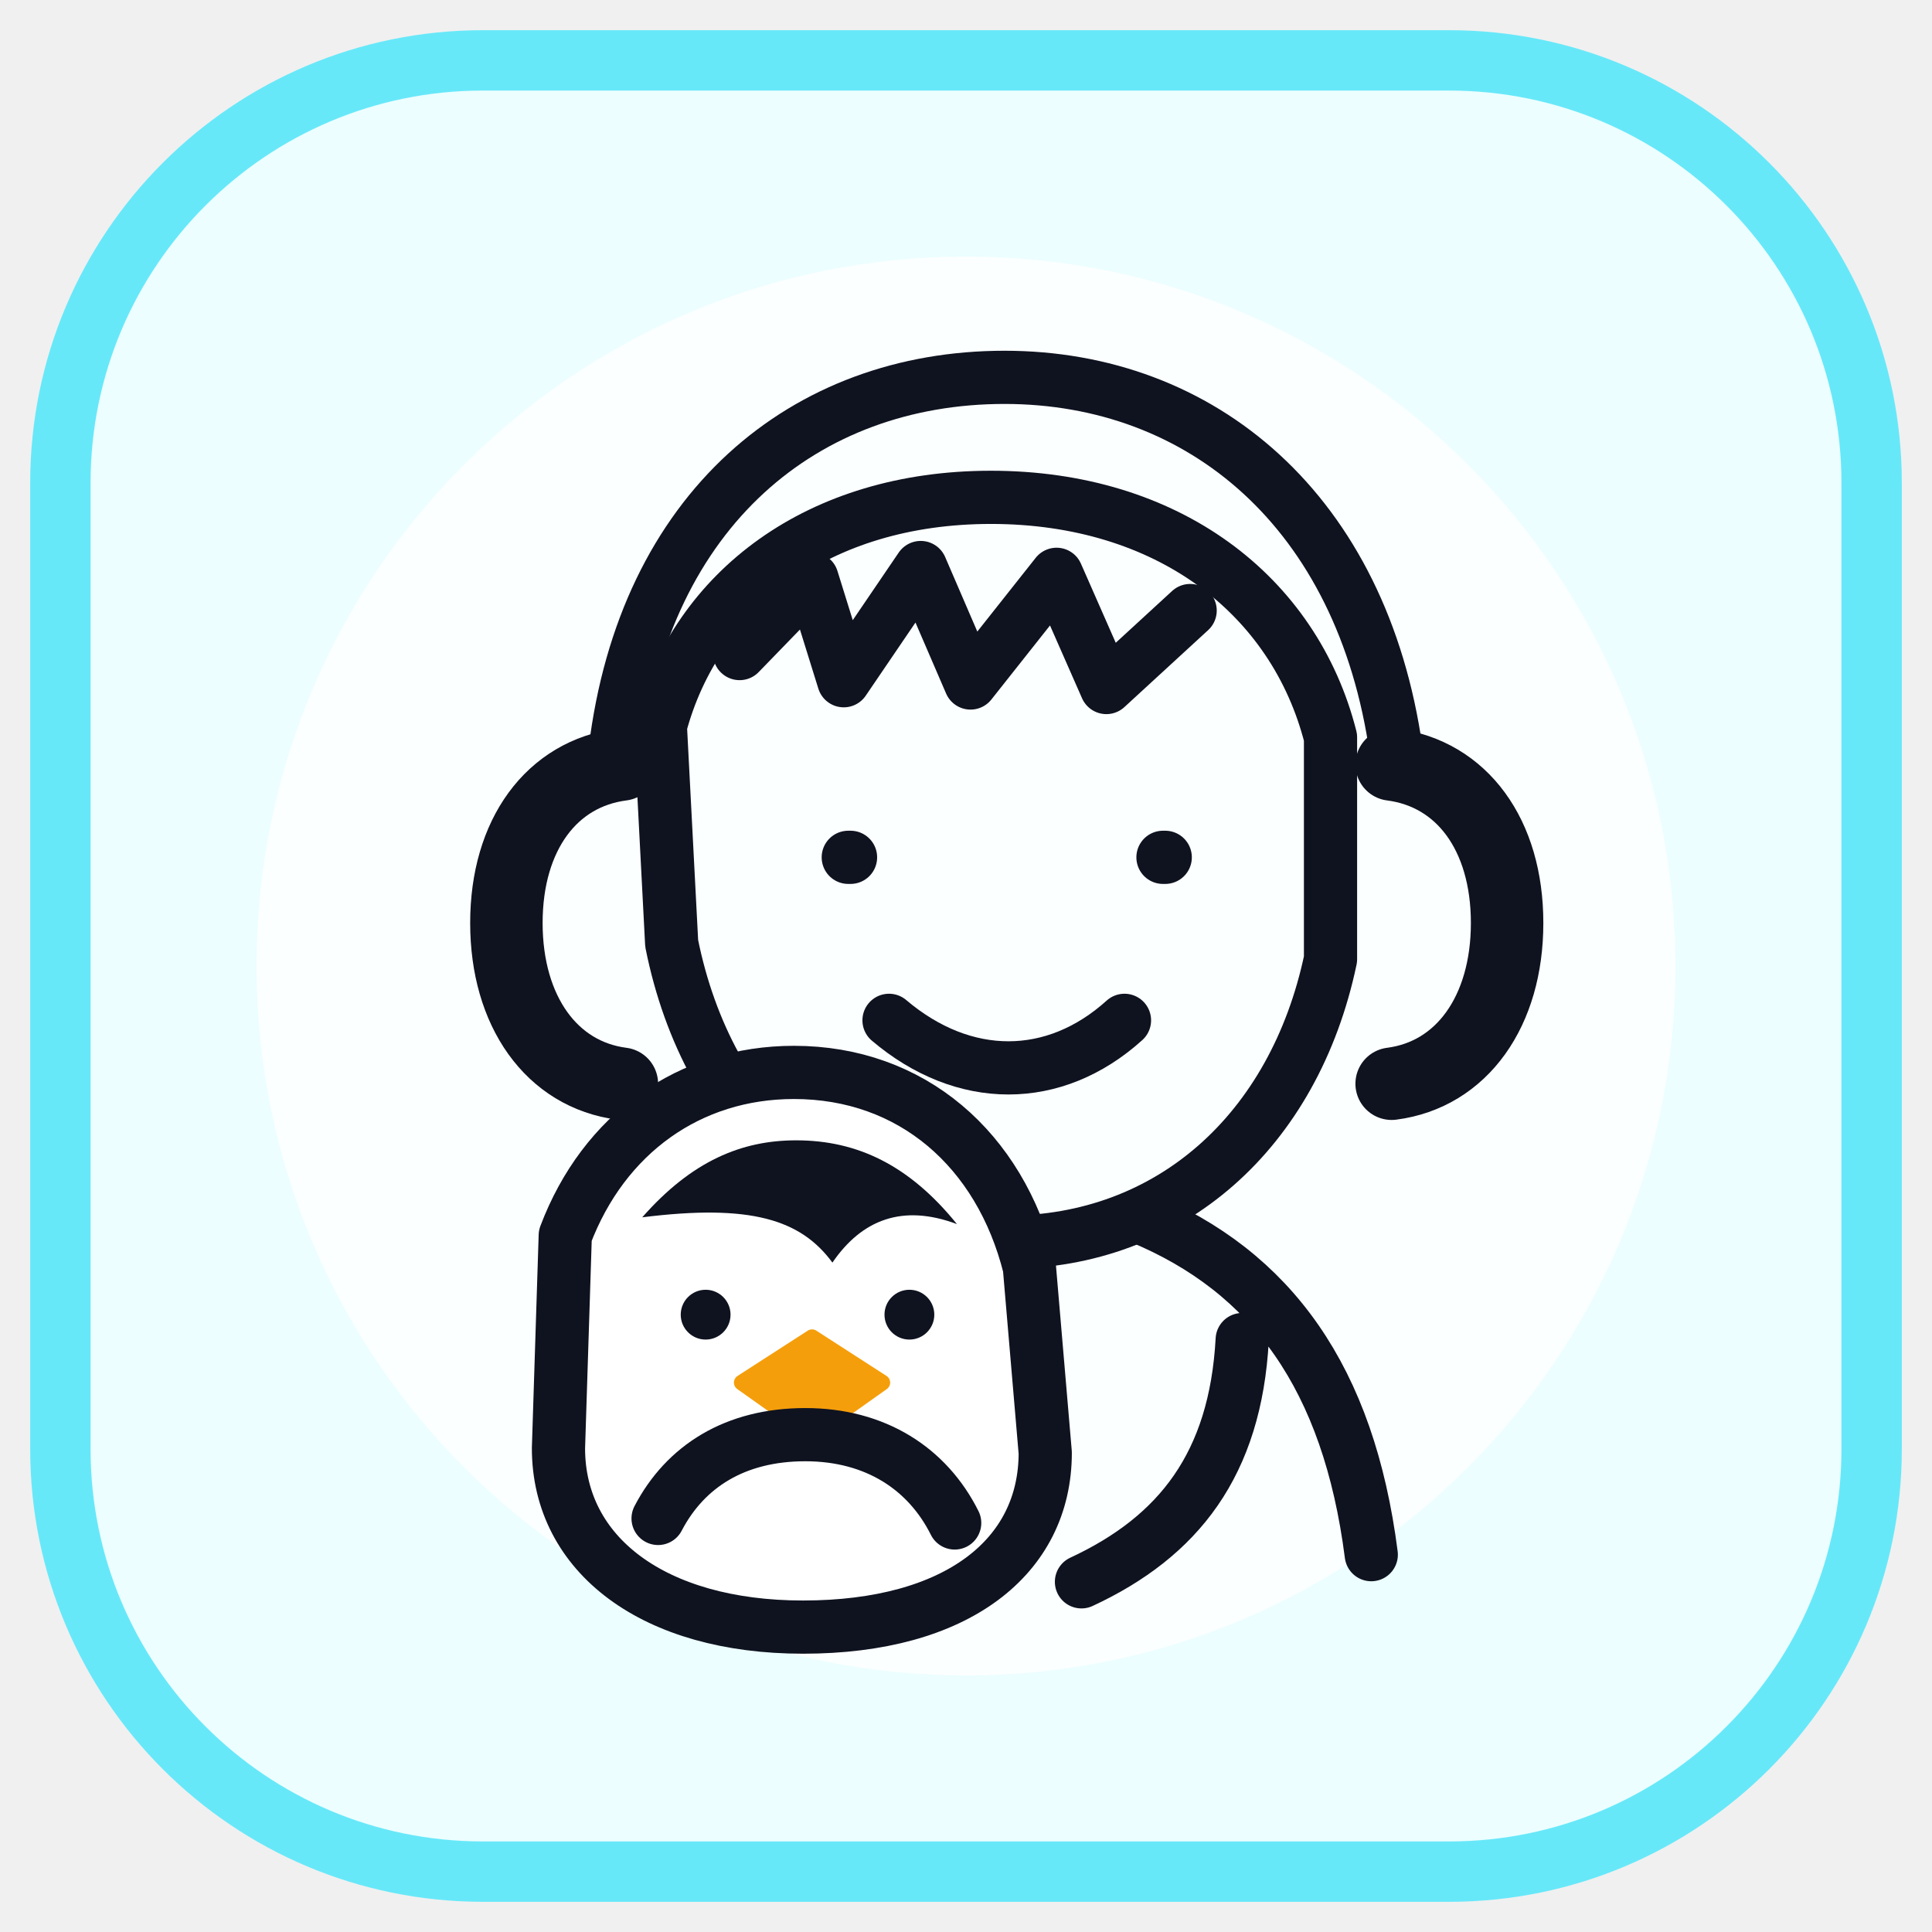
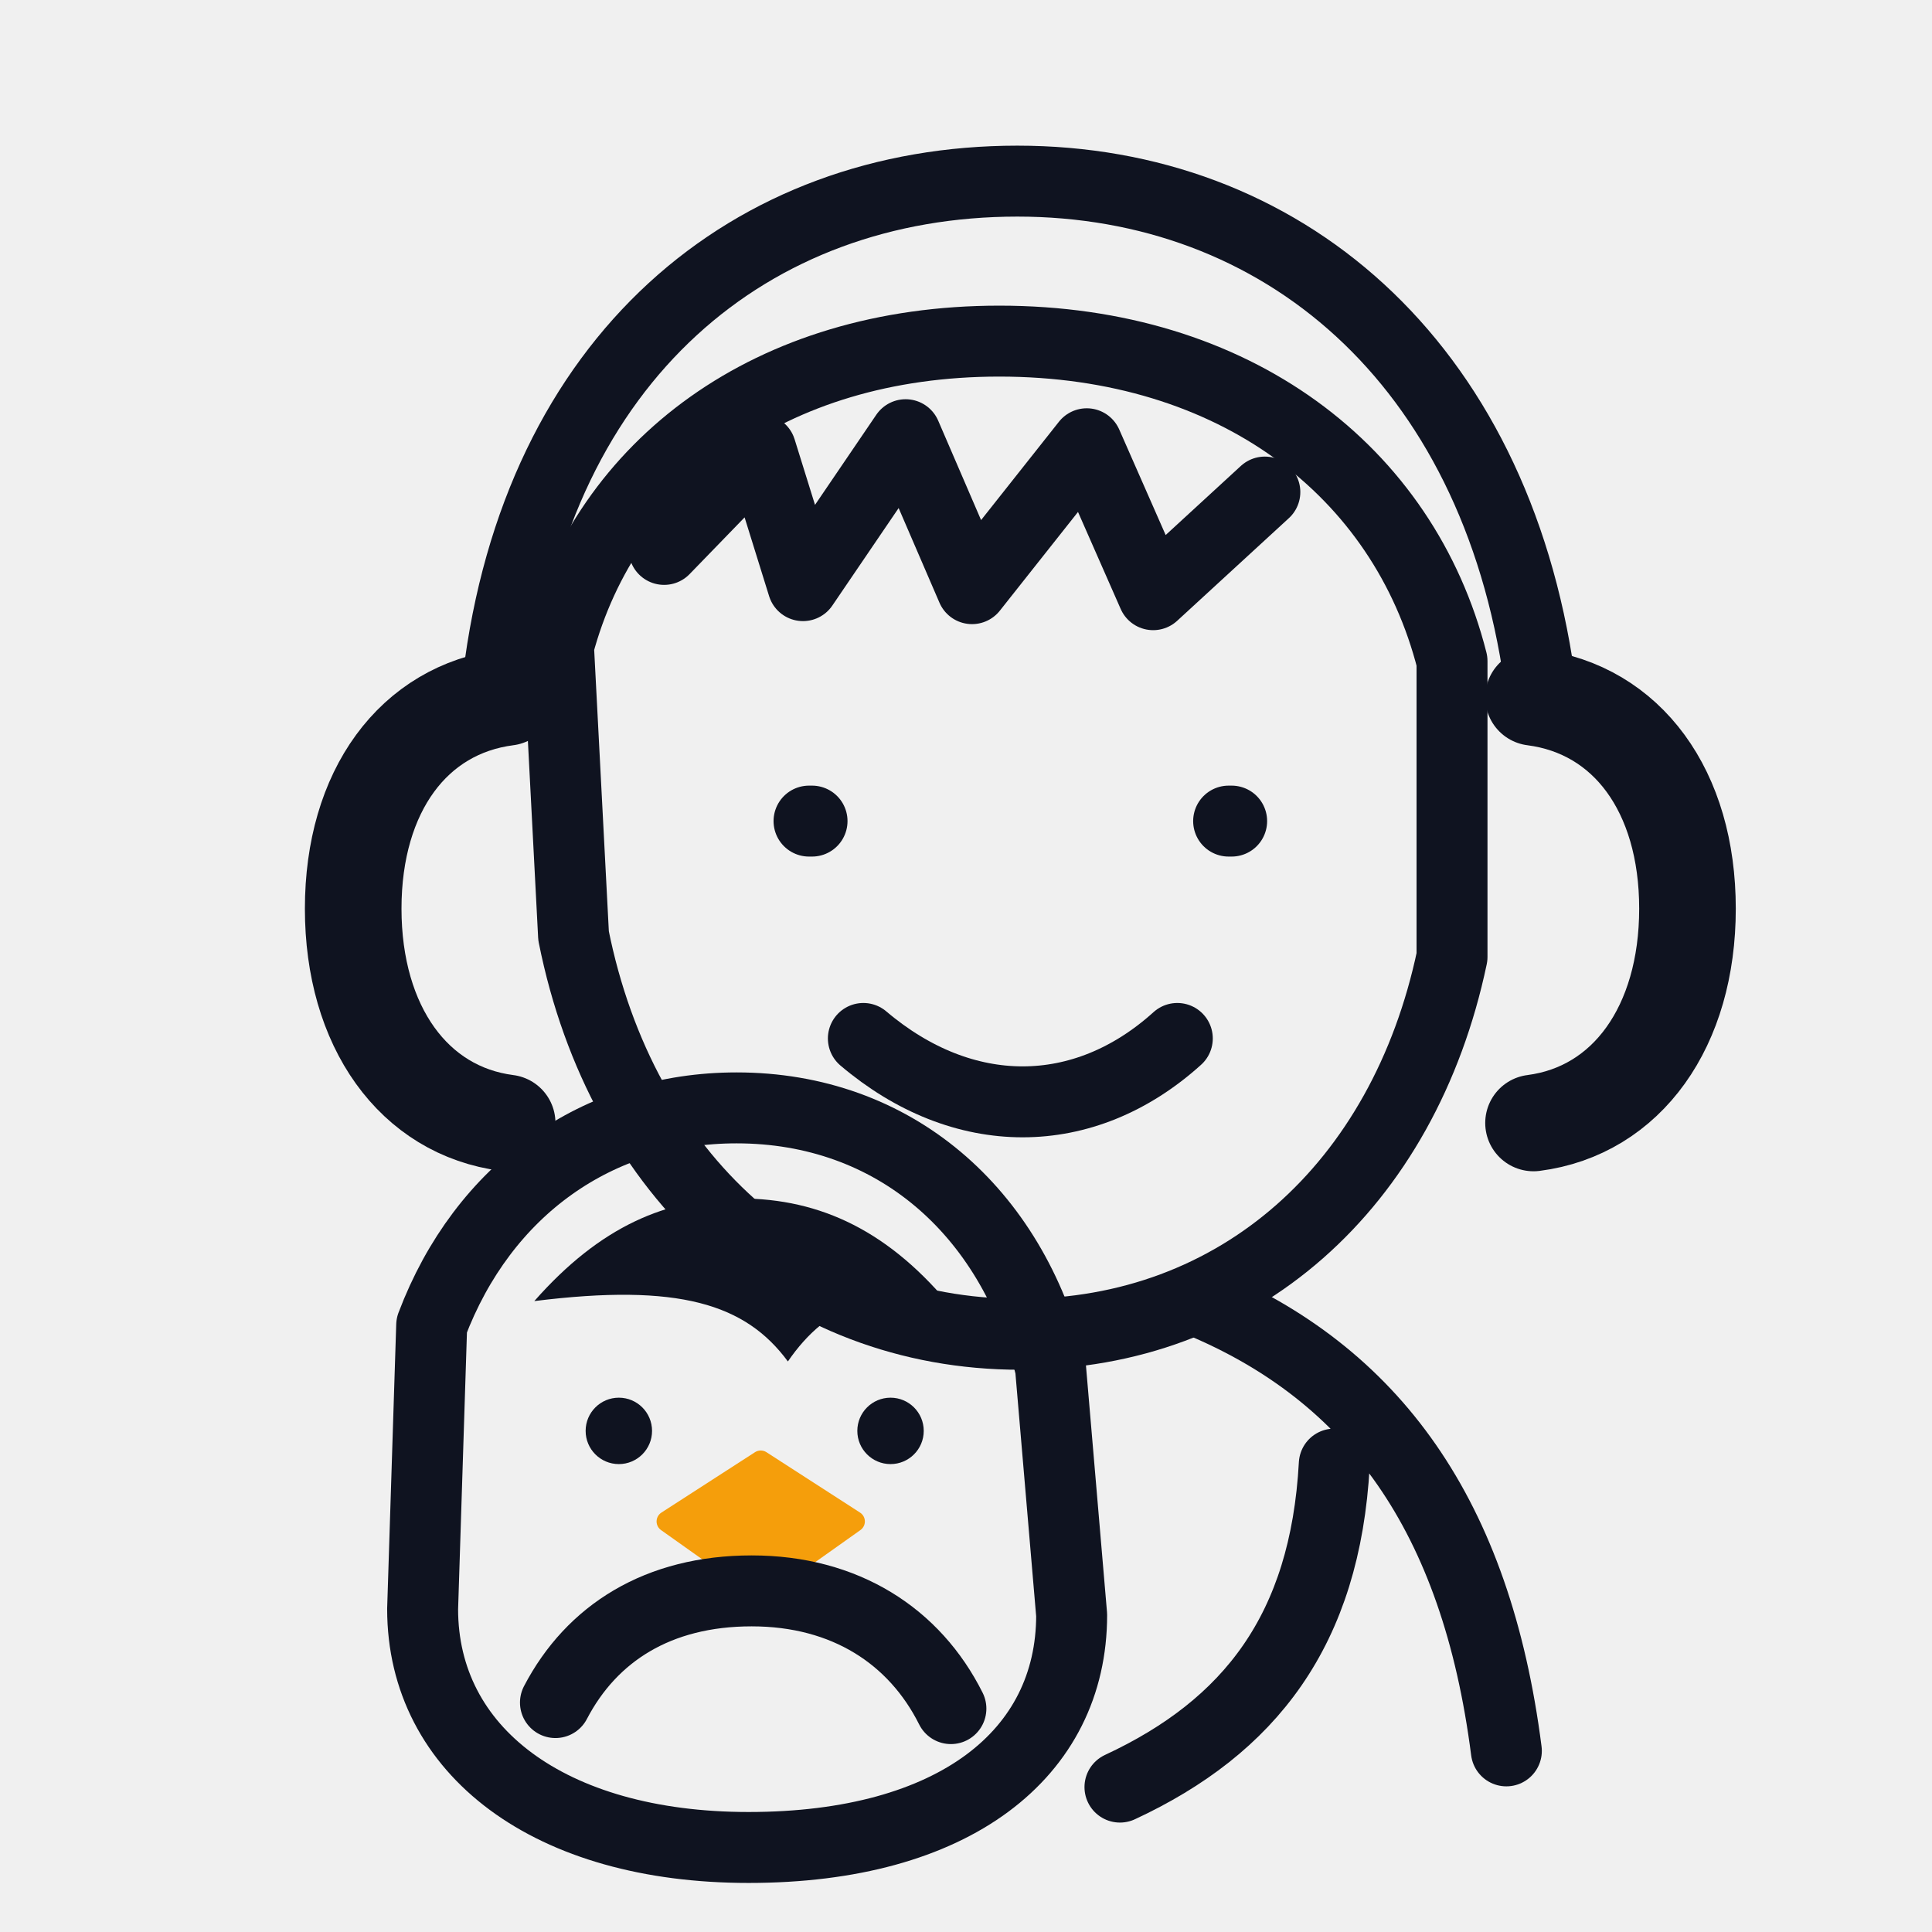
- <svg xmlns="http://www.w3.org/2000/svg" viewBox="0 0 128 128" role="img" aria-labelledby="title desc">
-   <rect x="4" y="4" width="120" height="120" rx="28" fill="#ECFEFF" stroke="#67E8F9" stroke-width="4" />
-   <circle cx="64" cy="64" r="47" fill="#FFFFFF" opacity=".82" />
-   <g transform="translate(16 16) scale(1.5)" fill="none" stroke="#0F1320" stroke-width="2.35" stroke-linecap="round" stroke-linejoin="round">
+ <svg xmlns="http://www.w3.org/2000/svg" viewBox="0 0 64 64" role="img" aria-labelledby="title desc">
+   <g fill="none" stroke="#0F1320" stroke-width="2.35" stroke-linecap="round" stroke-linejoin="round">
    <path d="M16.5 22.5C17.8 11.8 24.9 6 33.7 6c8.7 0 15.8 5.9 17.3 16.5" />
    <path d="M16.8 23.1c-3.1.4-5.1 3.1-5.1 7s2 6.7 5.1 7.1M50.8 23.1c3.1.4 5.1 3.1 5.1 7s-2 6.7-5.1 7.1" stroke-width="3.2" />
    <path d="M18.5 21.4c1.6-6 7-10.1 14.6-10.1 7.8 0 13.4 4.3 15 10.6v9.8c-1.6 7.6-7.1 12.5-14.3 12.5-7.4 0-13.2-5.2-14.8-13.2z" />
    <path d="M22 18.2l3.2-3.3 1.4 4.5 3.4-5 2.2 5.1 3.8-4.8 2.2 5 3.7-3.4" />
    <path d="M26.8 27.2h.1M40.7 27.2h.1M28.6 34.4c3.3 2.8 7.3 2.8 10.4 0" />
    <path d="M39.7 43.1c5.8 2.4 9.2 7.1 10.2 14.9M44.2 48.5c-.3 5.5-2.8 8.7-7.1 10.7" />
-     <path d="M14.3 43.9c1.7-4.5 5.5-7.2 10.1-7.2 5.2 0 9.1 3.4 10.4 8.6l.7 8.2c0 4.6-3.9 7.7-10.7 7.7-6.6 0-10.8-3.2-10.8-7.9z" fill="#FFFFFF" />
+     <path d="M14.3 43.9c1.7-4.5 5.5-7.2 10.1-7.2 5.2 0 9.1 3.4 10.4 8.6l.7 8.2c0 4.6-3.9 7.7-10.7 7.7-6.6 0-10.8-3.2-10.8-7.9z" />
    <path d="M17.7 43.1c2.2-2.5 4.4-3.4 6.8-3.4 2.7 0 5 1.1 7.1 3.7-2.4-.9-4.2-.2-5.5 1.7-1.4-1.9-3.6-2.6-8.4-2z" fill="#0F1320" stroke="none" />
    <circle cx="20.5" cy="47.4" r="1.1" fill="#0F1320" stroke="none" />
    <circle cx="29.5" cy="47.4" r="1.1" fill="#0F1320" stroke="none" />
    <path d="M22.1 50.4l3.1-2 3.1 2-3.1 2.2z" fill="#F59E0B" stroke="#F59E0B" stroke-width=".7" />
    <path d="M18.4 56.4c1.2-2.3 3.4-3.7 6.5-3.7s5.4 1.5 6.6 3.9" />
  </g>
</svg>
